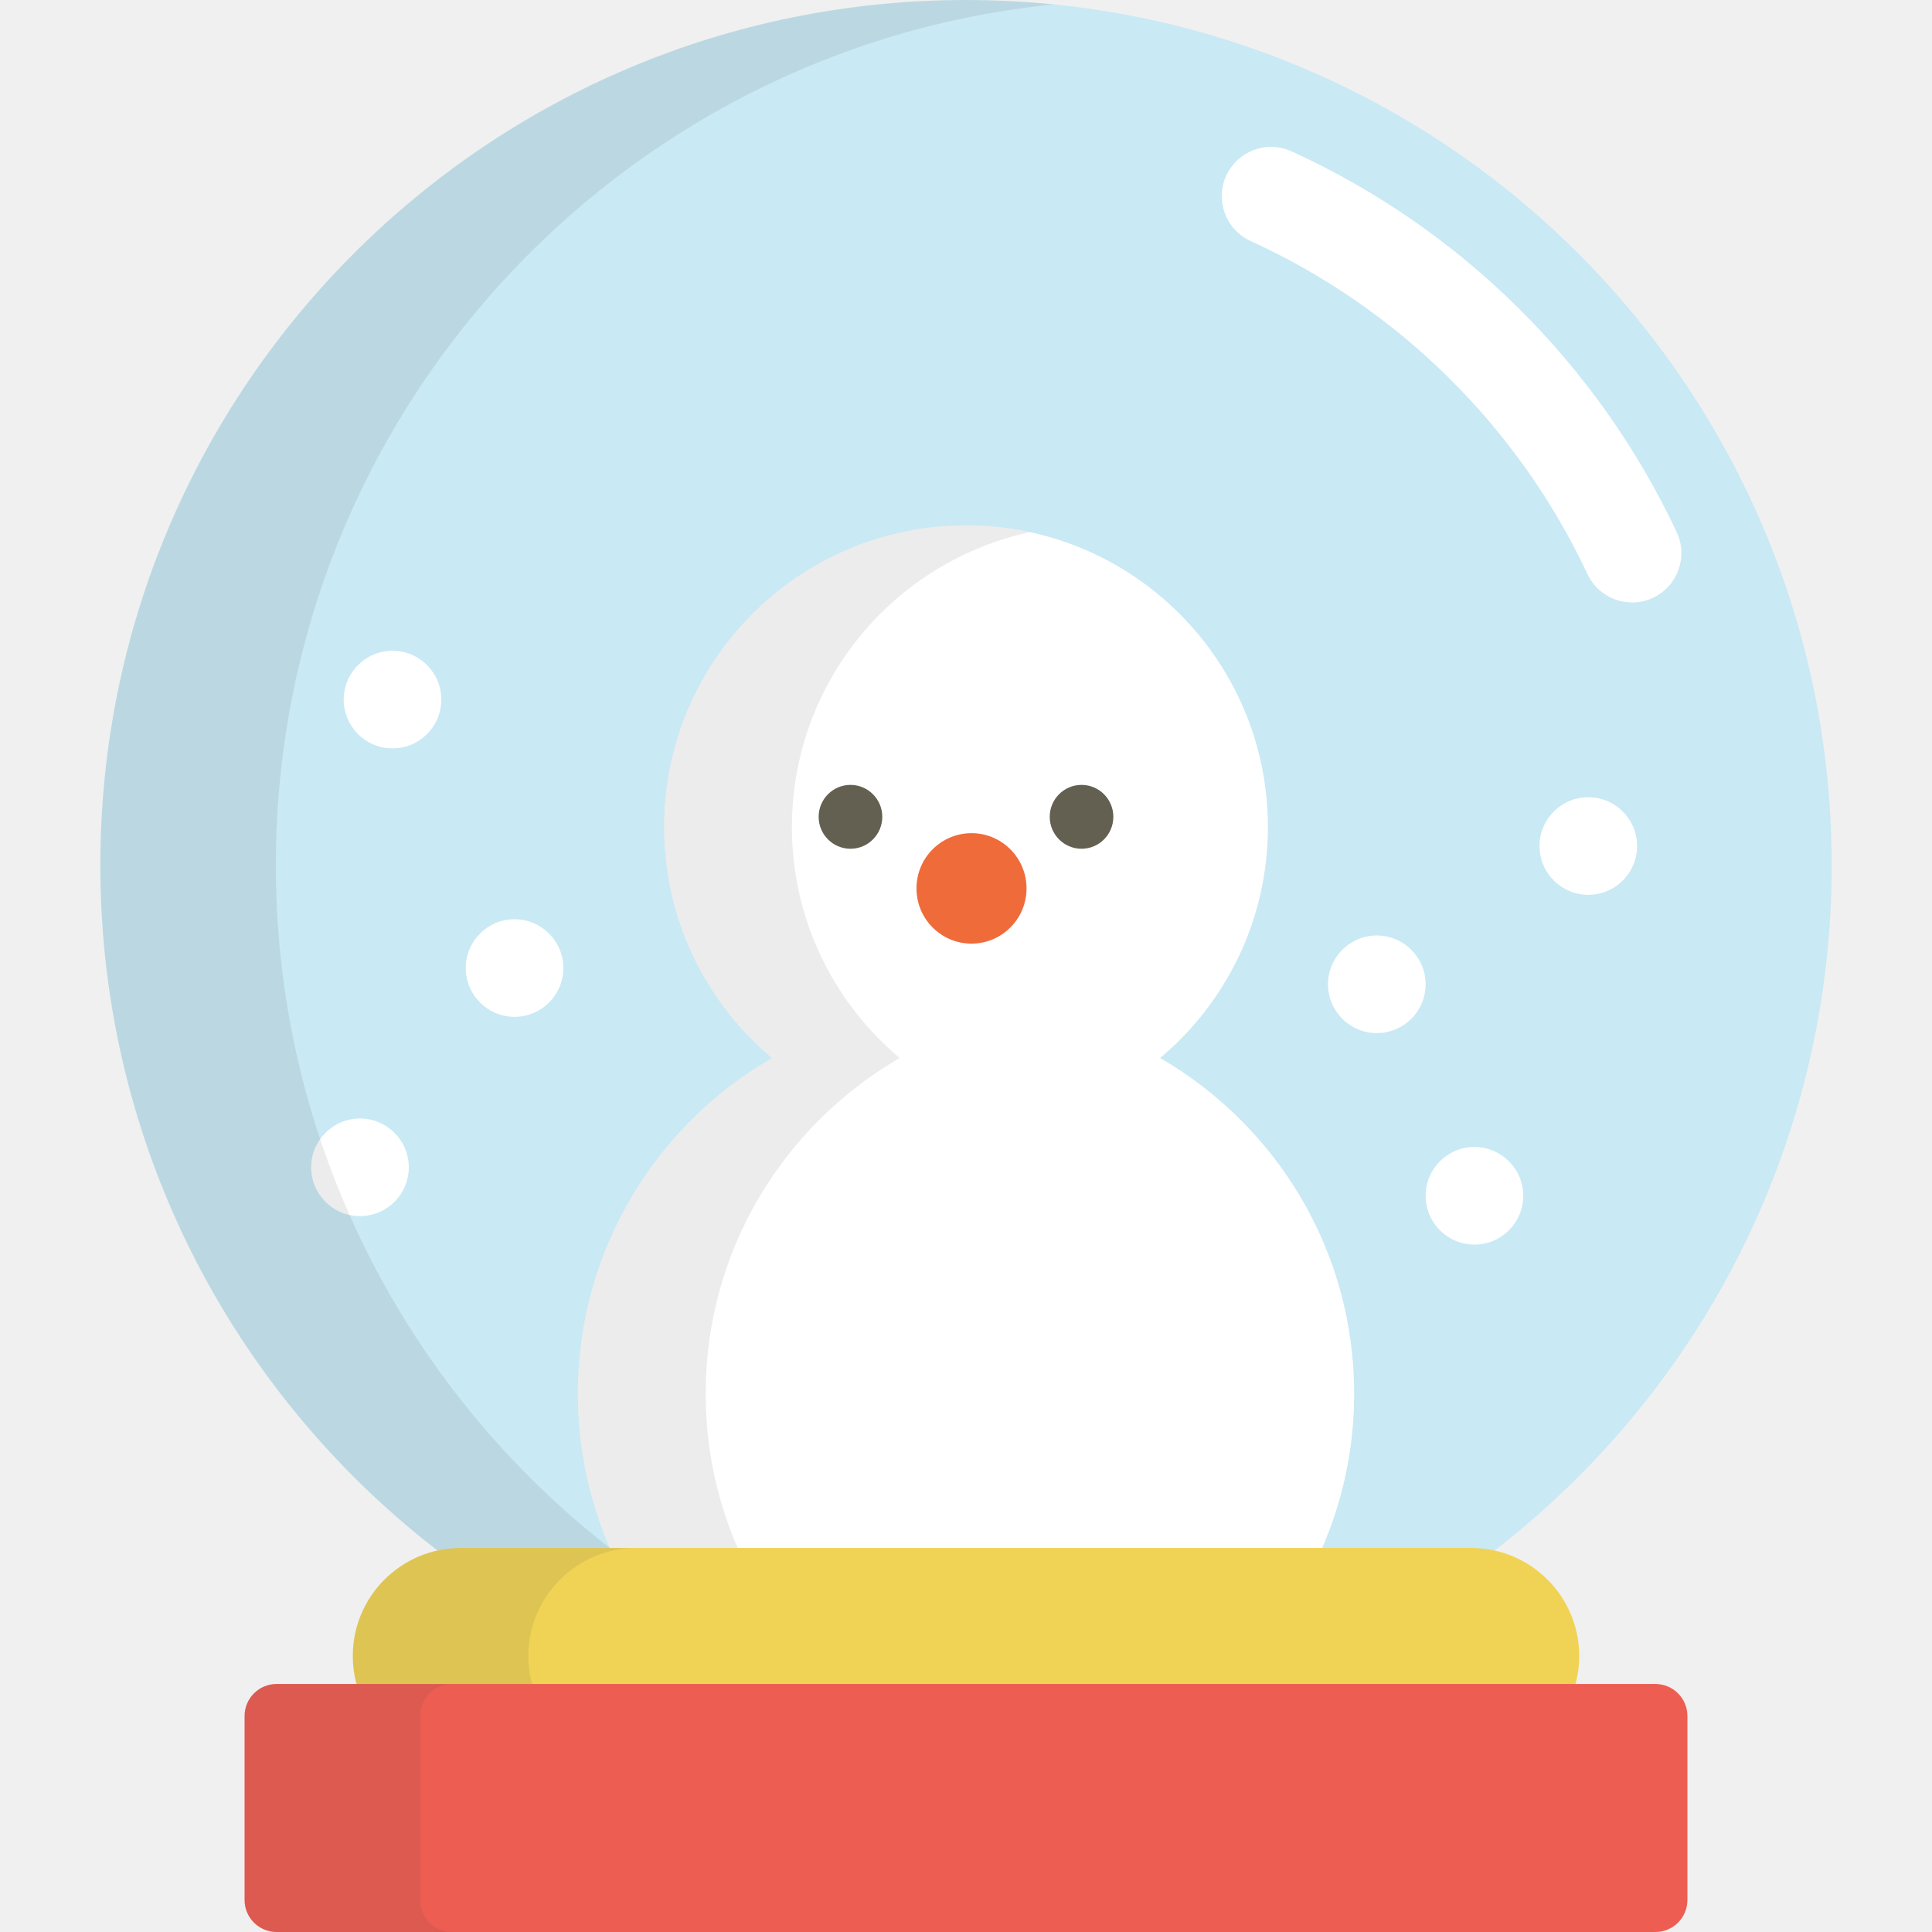
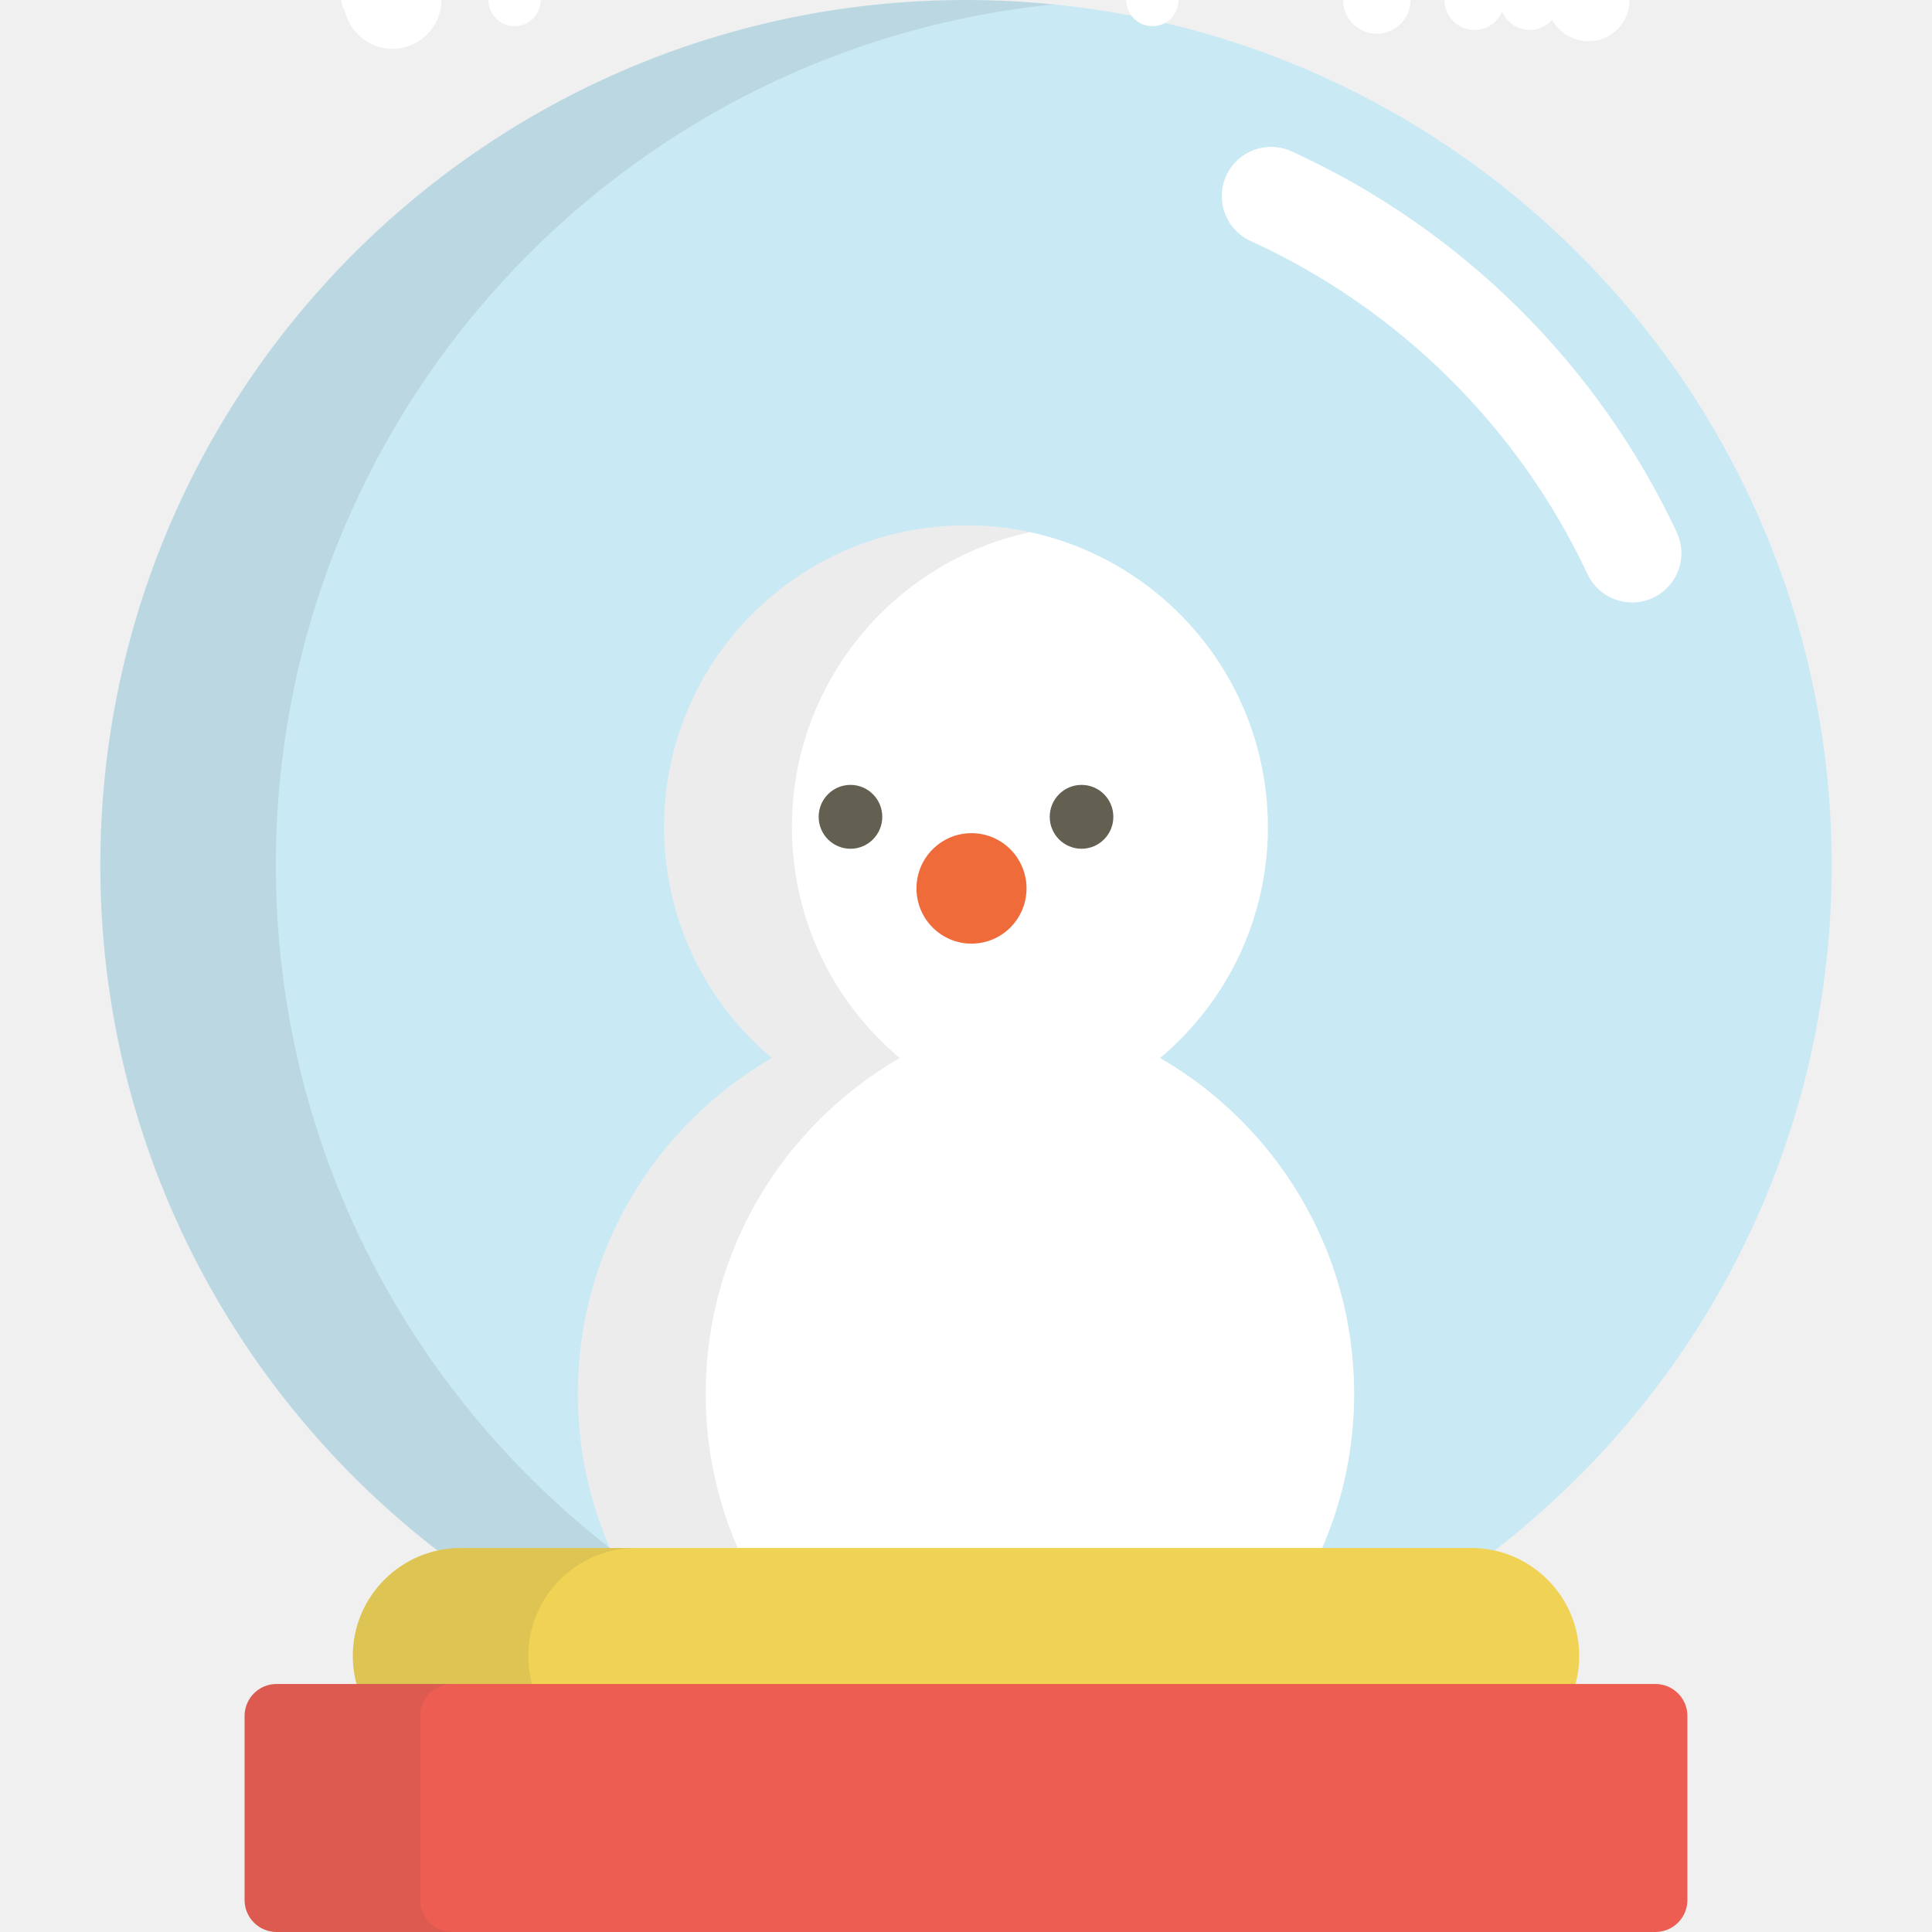
<svg xmlns="http://www.w3.org/2000/svg" version="1.1" x="0px" y="0px" viewBox="0 0 512 512" style="enable-background:new 0 0 512 512;" xml:space="preserve">
  <path style="fill:#C9E9F4;" d="M485.417,229.286c0,126.637-102.709,229.288-229.417,229.288  c-126.708,0-229.417-102.651-229.417-229.288C26.583,102.651,129.292,0,256,0C382.707,0,485.417,102.651,485.417,229.286z" />
  <g>
-     <circle style="fill:#FFFFFF;" cx="104.02" cy="185.396" r="12.935" />
-     <circle style="fill:#FFFFFF;" cx="364.868" cy="260.848" r="12.935" />
-     <circle style="fill:#FFFFFF;" cx="136.359" cy="256.543" r="12.935" />
-     <circle style="fill:#FFFFFF;" cx="420.916" cy="224.204" r="12.935" />
-     <circle style="fill:#FFFFFF;" cx="390.74" cy="316.897" r="12.935" />
-     <circle style="fill:#FFFFFF;" cx="95.399" cy="309.352" r="12.935" />
+     <circle style="fill:#FFFFFF;" cx="104.02" r="12.935">
+       <animate dur="8s" repeatCount="indefinite" from="0" to="400" attributeName="cy" />
+       <animate dur="8s" repeatCount="indefinite" values="1; 1; 1; 0.8; 0.6; 0.4; 0.2; 0" keyTimes="0; 1; 2; 3; 4; 5; 6; 7; 8;" attributeName="fill-opacity" />
+     </circle>
+     <circle style="fill:#FFFFFF;" cx="364.868" r="8.935">
+       <animate dur="6s" repeatCount="indefinite" from="0" to="400" attributeName="cy" />
+       <animate dur="8s" repeatCount="indefinite" values="1; 1; 1; 0.8; 0.6; 0.4; 0.2; 0" keyTimes="0; 1; 2; 3; 4; 5; 6; 7; 8;" attributeName="fill-opacity" />
+     </circle>
+     <circle style="fill:#FFFFFF;" cx="136.359" r="6.935">
+       <animate dur="4s" repeatCount="indefinite" from="0" to="400" attributeName="cy" />
+       <animate dur="8s" repeatCount="indefinite" values="1; 1; 1; 0.8; 0.6; 0.4; 0.2; 0" keyTimes="0; 1; 2; 3; 4; 5; 6; 7; 8;" attributeName="fill-opacity" />
+     </circle>
+     <circle style="fill:#FFFFFF;" cx="420.916" r="10.935">
+       <animate dur="4s" repeatCount="indefinite" from="0" to="400" attributeName="cy" />
+       <animate dur="7.5s" repeatCount="indefinite" values="1; 1; 1; 0.8; 0.6; 0.4; 0.2; 0" keyTimes="0; 1; 2; 3; 4; 5; 6; 7; 8;" attributeName="fill-opacity" />
+     </circle>
+     <circle style="fill:#FFFFFF;" cx="390.74" r="7.935">
+       <animate dur="6.5s" repeatCount="indefinite" from="0" to="400" attributeName="cy" />
+       <animate dur="8s" repeatCount="indefinite" values="1; 1; 1; 0.8; 0.6; 0.4; 0.2; 0" keyTimes="0; 1; 2; 3; 4; 5; 6; 7; 8;" attributeName="fill-opacity" />
+     </circle>
+     <circle style="fill:#FFFFFF;" cx="95.399" r="4.935">
+       <animate dur="4.5s" repeatCount="indefinite" from="0" to="400" attributeName="cy" />
+       <animate dur="8s" repeatCount="indefinite" values="1; 1; 1; 0.8; 0.6; 0.4; 0.2; 0" keyTimes="0; 1; 2; 3; 4; 5; 6; 7; 8;" attributeName="fill-opacity" />
+     </circle>
+     <circle style="fill:#FFFFFF;" cx="405.399" r="4.935">
+       <animate dur="4.5s" repeatCount="indefinite" from="0" to="400" attributeName="cy" />
+       <animate dur="8s" repeatCount="indefinite" values="1; 1; 1; 0.8; 0.6; 0.4; 0.2; 0" keyTimes="0; 1; 2; 3; 4; 5; 6; 7; 8;" attributeName="fill-opacity" />
+     </circle>
+     <circle style="fill:#FFFFFF;" cx="305.399" r="6.935">
+       <animate dur="4.5s" repeatCount="indefinite" from="0" to="400" attributeName="cy" />
+       <animate dur="8s" repeatCount="indefinite" values="1; 1; 1; 0.8; 0.6; 0.4; 0.2; 0" keyTimes="0; 1; 2; 3; 4; 5; 6; 7; 8;" attributeName="fill-opacity" />
+     </circle>
+     <circle style="fill:#FFFFFF;" cx="405.399" r="7.935">
+       <animate dur="10.5s" repeatCount="indefinite" from="0" to="400" attributeName="cy" />
+       <animate dur="8s" repeatCount="indefinite" values="1; 1; 1; 0.8; 0.6; 0.4; 0.2; 0" keyTimes="0; 1; 2; 3; 4; 5; 6; 7; 8;" attributeName="fill-opacity" />
+     </circle>
    <path style="fill:#FFFFFF;" d="M153.135,369.316c0,21.995,6.916,42.374,18.688,59.092h168.355   c11.772-16.718,18.688-37.097,18.688-59.092c0-38.02-20.704-71.141-51.411-88.935c17.448-14.668,28.555-36.621,28.555-61.194   c0-44.165-35.818-79.964-80.008-79.964c-44.193,0-80.011,35.8-80.011,79.964c0,24.575,11.107,46.526,28.559,61.194   C173.838,298.175,153.135,331.296,153.135,369.316z" />
  </g>
  <path style="opacity:0.1;fill:#414042;enable-background:new    ;" d="M153.135,369.316c0,21.995,6.916,42.374,18.688,59.092h33.895  c-11.776-16.718-18.703-37.093-18.703-59.092c0-38.02,20.704-71.141,51.413-88.935c-17.451-14.668-28.559-36.621-28.559-61.194  c0-38.354,27.019-70.383,63.071-78.152c-5.463-1.177-11.126-1.812-16.94-1.812c-44.193,0-80.011,35.8-80.011,79.964  c0,24.575,11.107,46.526,28.559,61.194C173.838,298.175,153.135,331.296,153.135,369.316z" />
  <g style="opacity:0.1;">
    <path style="fill:#414042;" d="M73.107,229.286c0-118.787,90.373-216.467,206.155-228.119C271.612,0.397,263.853,0,256,0   C129.292,0,26.583,102.651,26.583,229.286c0,126.637,102.708,229.288,229.417,229.288c7.853,0,15.612-0.397,23.263-1.166   C163.481,445.757,73.107,348.074,73.107,229.286z" />
  </g>
  <g>
    <path style="fill:#636052;" d="M233.814,216.466c0,4.673-3.774,8.463-8.431,8.463l0,0c-4.656,0-8.43-3.79-8.43-8.463l0,0   c0-4.673,3.774-8.463,8.43-8.463l0,0C230.038,208.004,233.814,211.793,233.814,216.466L233.814,216.466z" />
    <path style="fill:#636052;" d="M295.049,216.466c0,4.673-3.774,8.463-8.429,8.463l0,0c-4.656,0-8.431-3.79-8.431-8.463l0,0   c0-4.673,3.775-8.463,8.431-8.463l0,0C291.275,208.004,295.049,211.793,295.049,216.466L295.049,216.466z" />
  </g>
  <path style="fill:#EF6B3A;" d="M272.041,235.435c0,8.082-6.53,14.636-14.582,14.636l0,0c-8.055,0-14.584-6.553-14.584-14.636l0,0  c0-8.084,6.529-14.637,14.584-14.637l0,0C265.511,220.798,272.041,227.351,272.041,235.435L272.041,235.435z" />
  <path style="fill:#F0D355;" d="M418.504,438.846c0,15.813-12.836,28.626-28.674,28.626H122.172  c-15.839,0-28.674-12.813-28.674-28.626l0,0c0-15.811,12.836-28.623,28.674-28.623h267.657  C405.667,410.224,418.504,423.034,418.504,438.846L418.504,438.846z" />
  <g style="opacity:0.1;">
    <path style="fill:#414042;" d="M140.022,438.846c0-15.811,12.836-28.623,28.674-28.623h-46.524   c-15.839,0-28.674,12.811-28.674,28.623c0,15.813,12.836,28.626,28.674,28.626h46.524   C152.857,467.472,140.022,454.659,140.022,438.846z" />
  </g>
  <path style="fill:#ED5D51;" d="M447.182,503.519c0,4.687-3.8,8.481-8.498,8.481H73.316c-4.697,0-8.498-3.794-8.498-8.481v-48.77  c0-4.685,3.801-8.479,8.498-8.479h365.367c4.698,0,8.498,3.794,8.498,8.479L447.182,503.519L447.182,503.519z" />
  <g style="opacity:0.1;">
    <path style="fill:#414042;" d="M111.343,503.519v-48.77c0-4.685,3.801-8.479,8.498-8.479H73.316c-4.697,0-8.498,3.794-8.498,8.479   v48.77c0,4.687,3.801,8.481,8.498,8.481h46.524C115.144,512,111.343,508.206,111.343,503.519z" />
  </g>
  <path style="fill:#FFFFFF;" d="M432.533,159.66c-4.906,0-9.607-2.776-11.83-7.512c-18.336-39.03-50.042-70.381-89.279-88.278  c-6.563-2.994-9.456-10.741-6.464-17.305c2.994-6.564,10.743-9.454,17.305-6.463c44.864,20.464,81.117,56.313,102.081,100.94  c3.068,6.529,0.261,14.308-6.268,17.375C436.283,159.261,434.393,159.66,432.533,159.66z" />
</svg>
